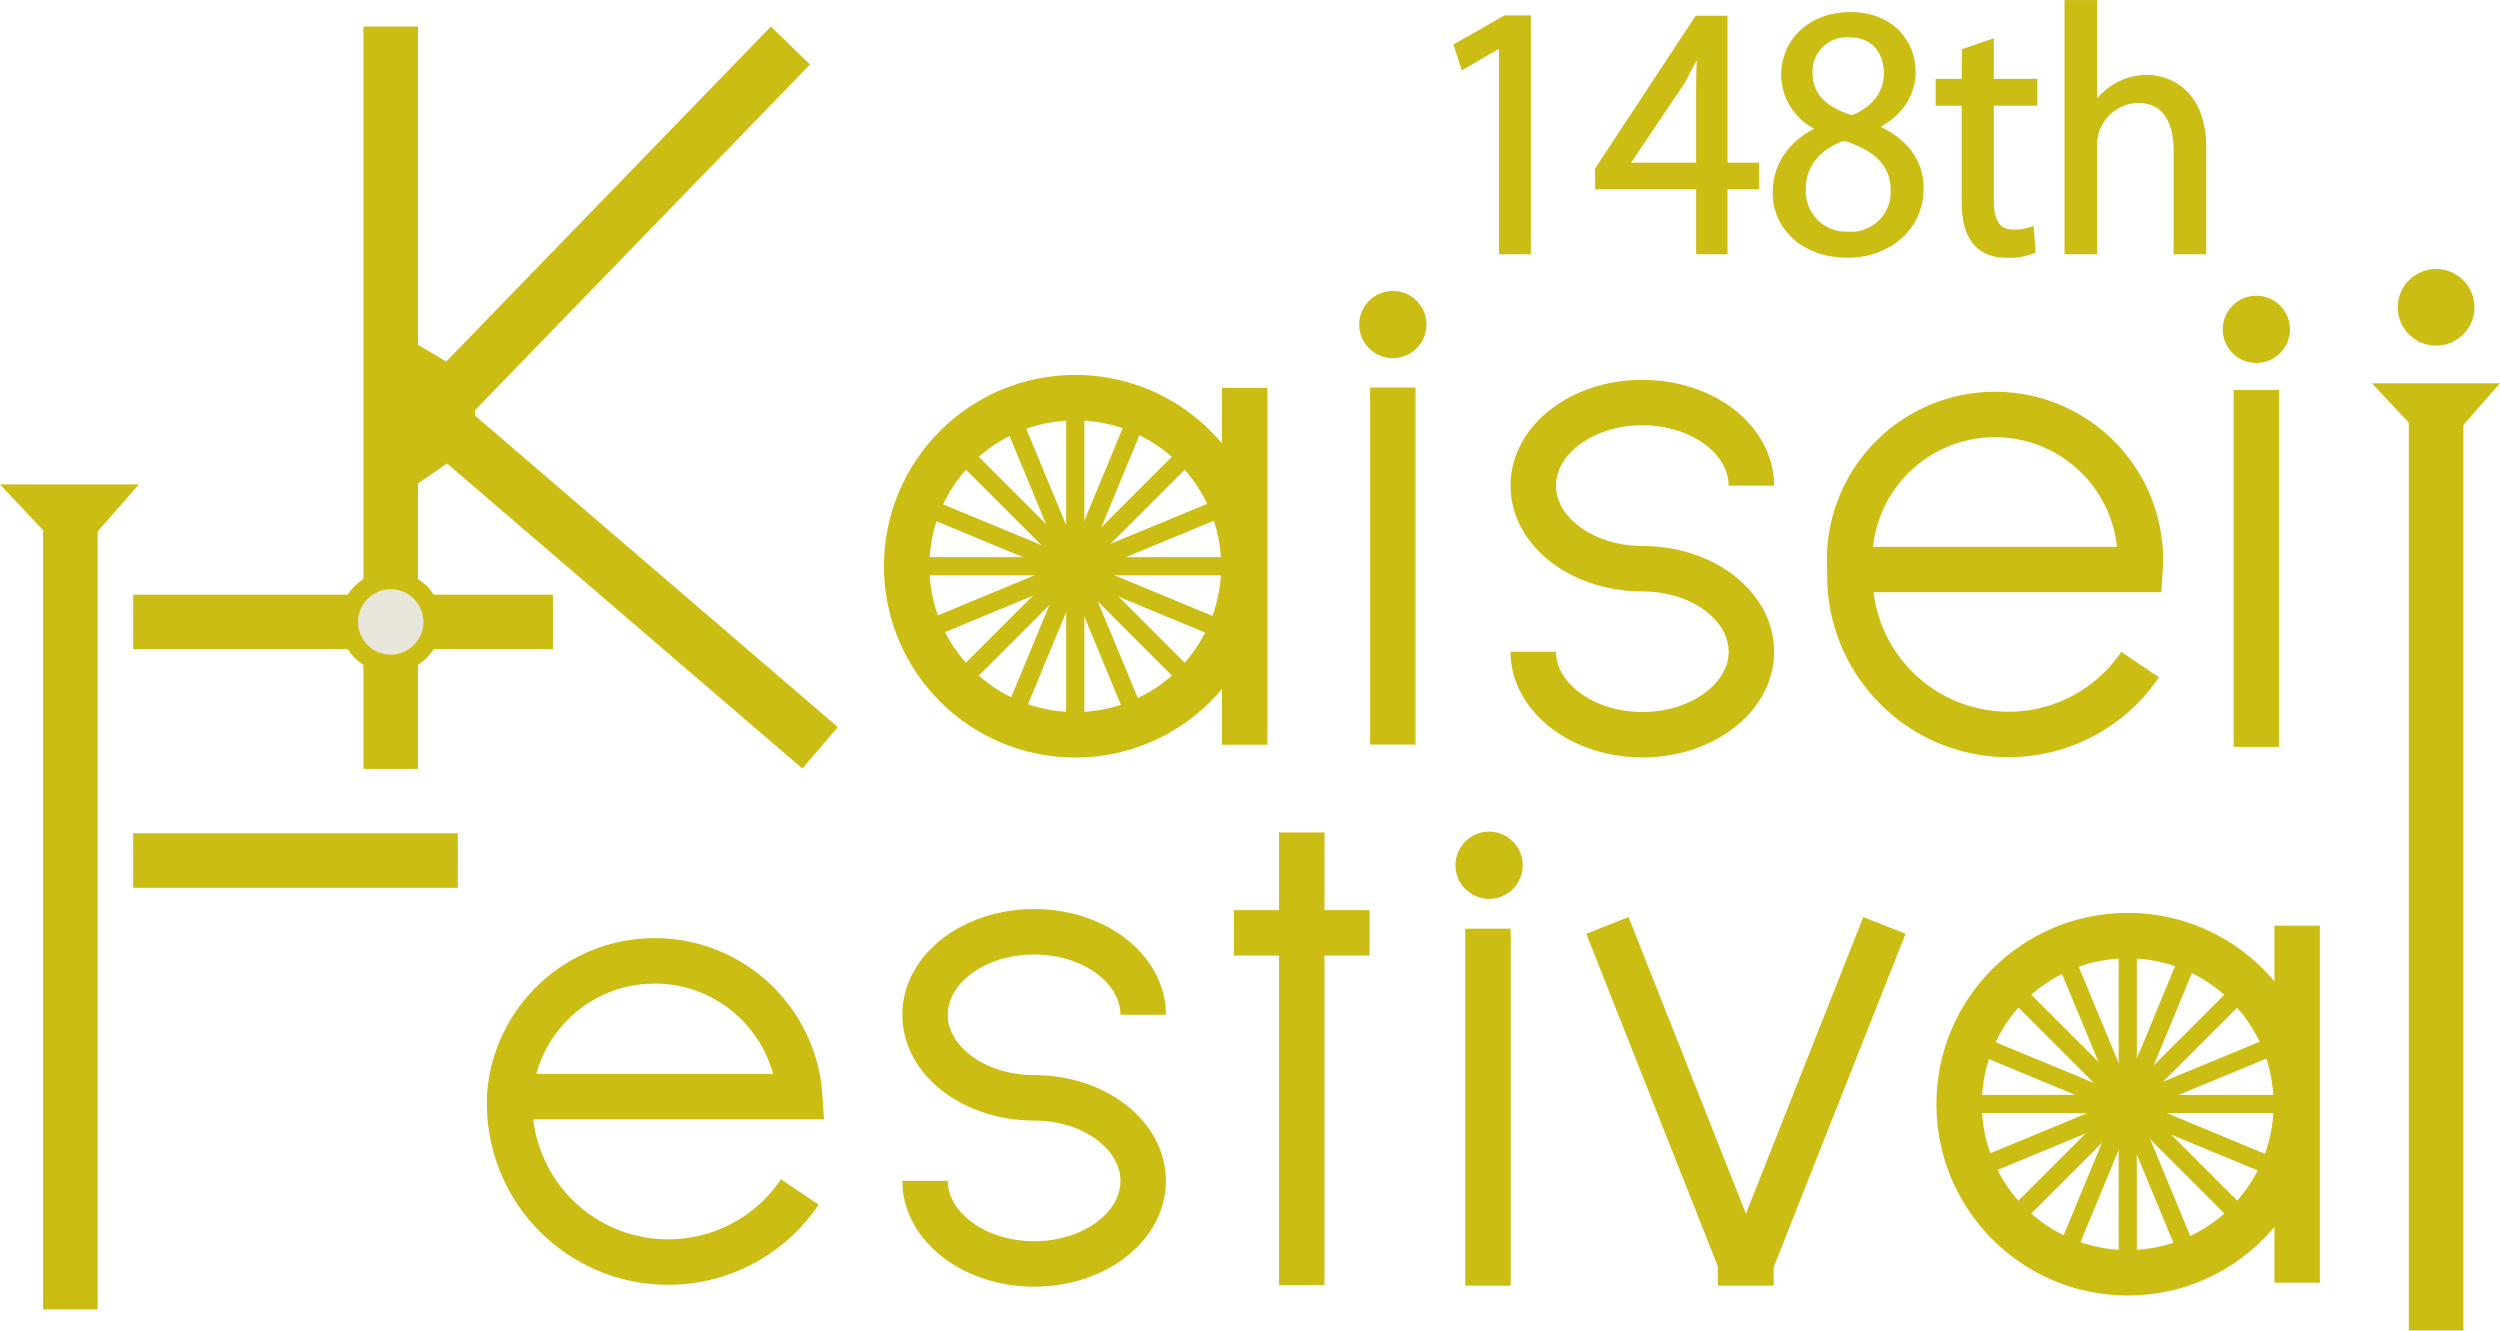
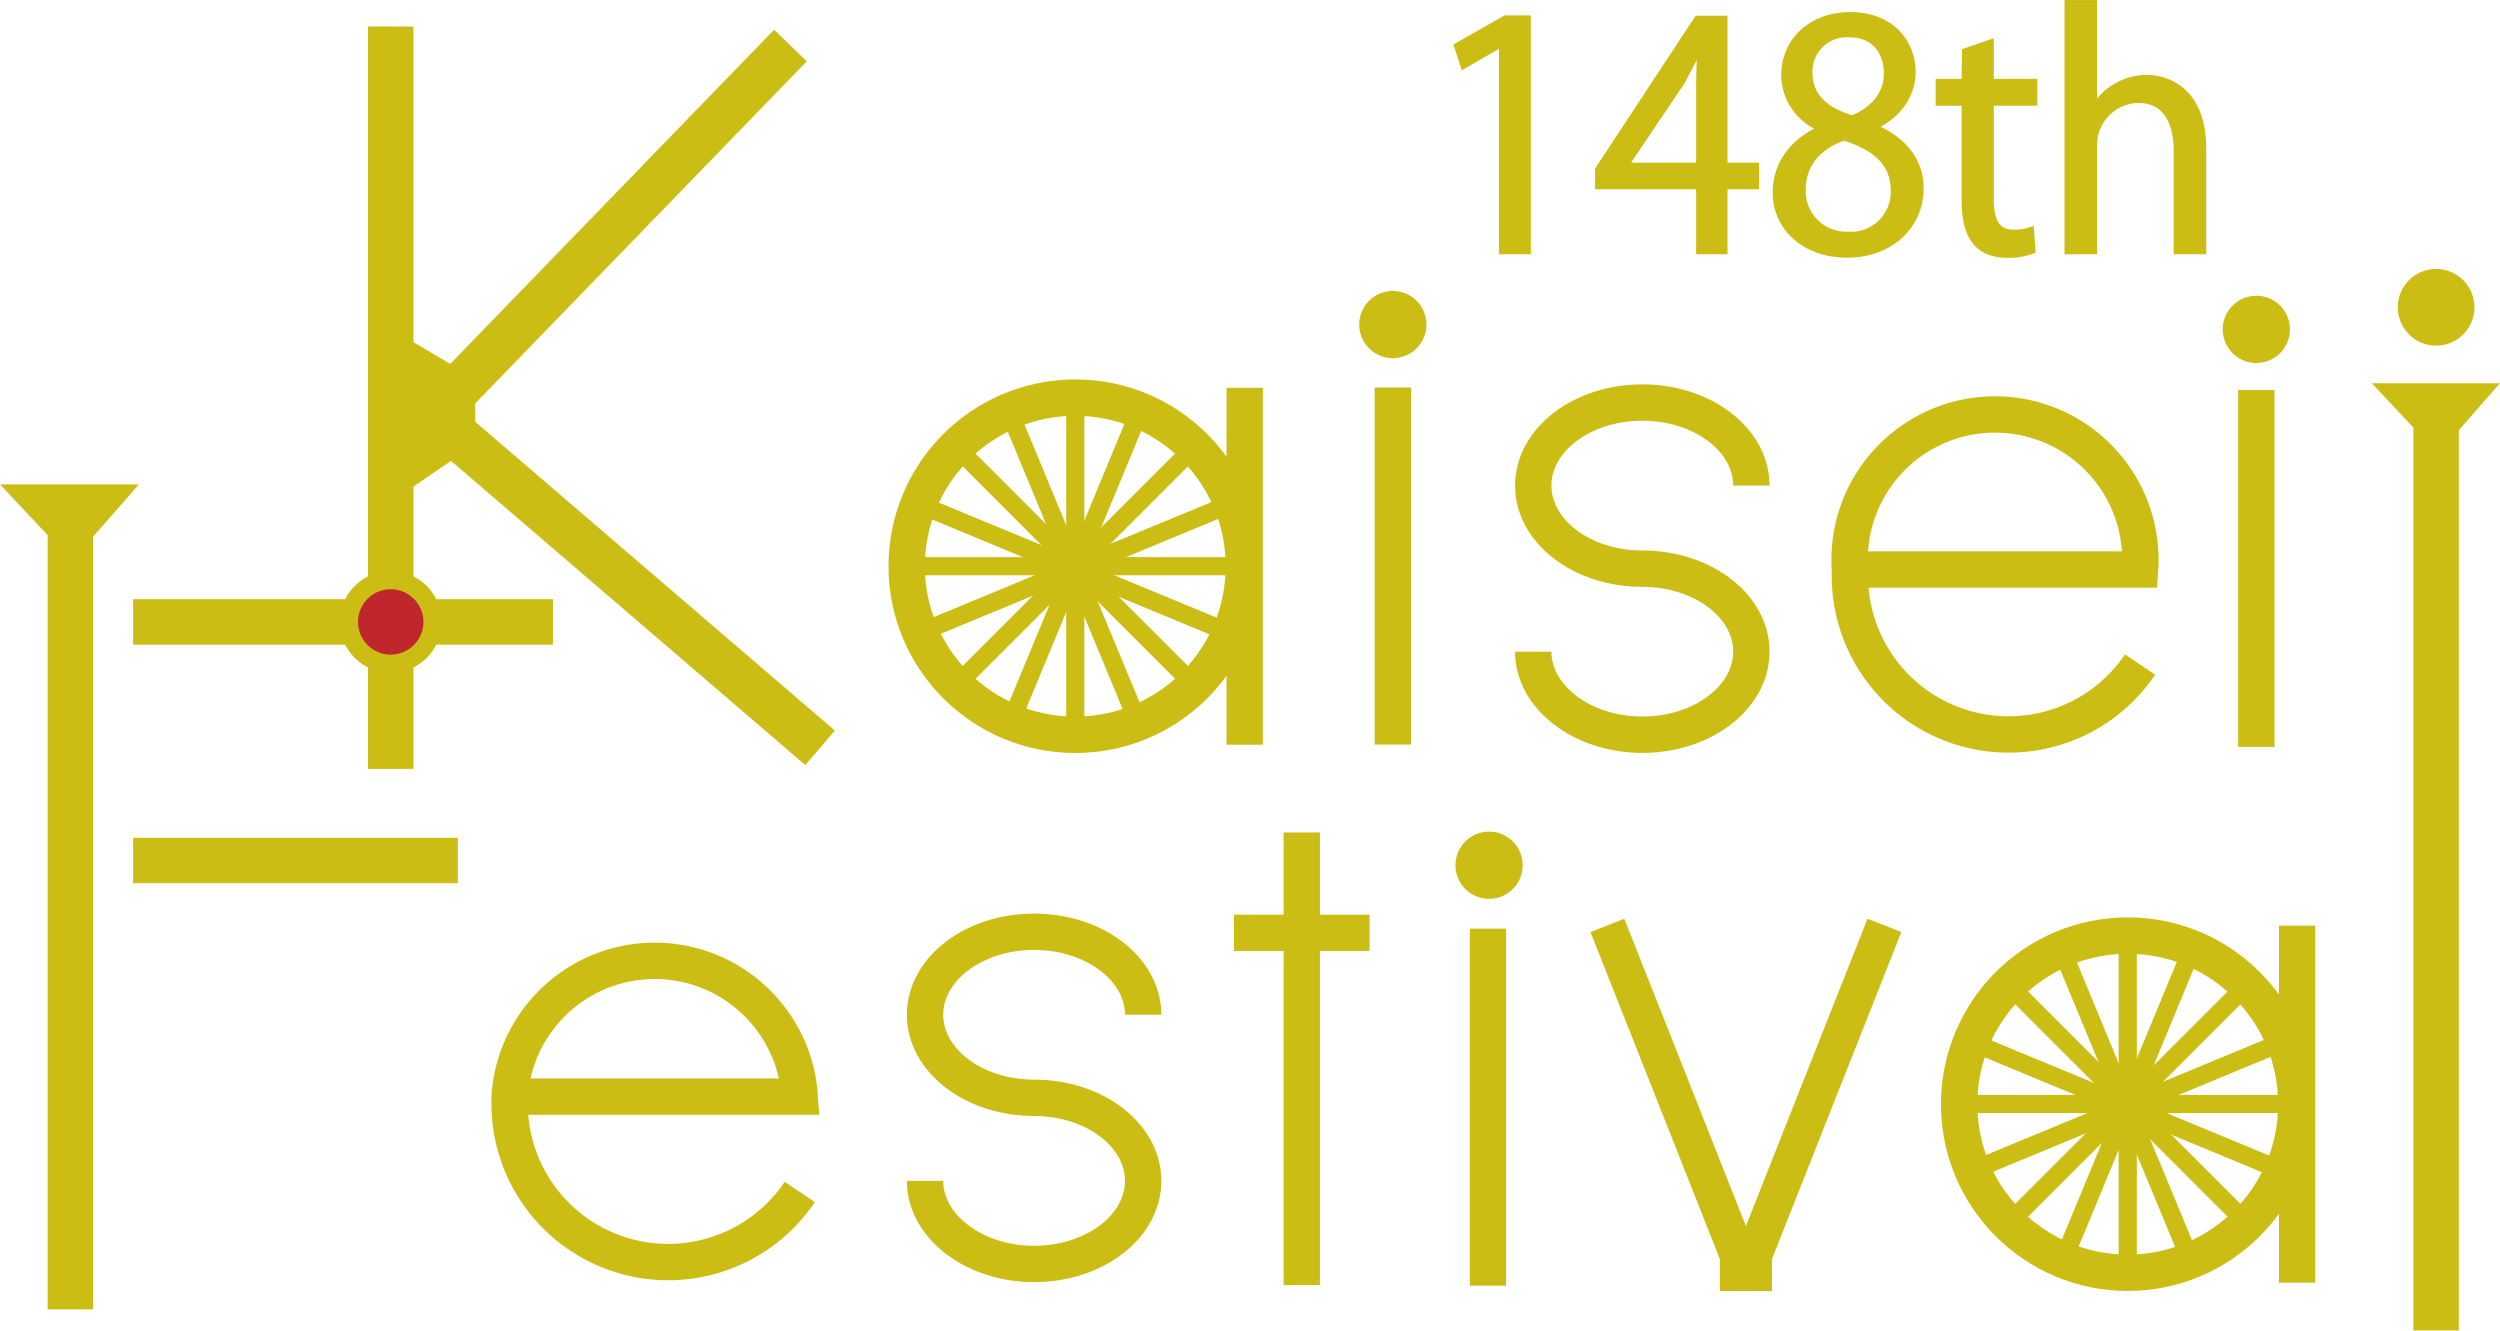
<svg xmlns="http://www.w3.org/2000/svg" viewBox="0 0 275.07 146.39">
  <defs>
-     <style>.cls-1,.cls-4,.cls-5{fill:none;}.cls-1,.cls-2,.cls-3,.cls-4,.cls-5,.cls-6,.cls-7,.cls-8,.cls-9{stroke:#ccbd14;stroke-miterlimit:10;}.cls-1,.cls-7{stroke-width:5px;}.cls-2,.cls-7,.cls-8{fill:#e9e6db;}.cls-2,.cls-5{stroke-width:6px;}.cls-3,.cls-6,.cls-9{fill:#ccbd14;}.cls-3{stroke-width:4px;}.cls-4,.cls-8{stroke-width:2px;}.cls-9{stroke-width:0.75px;}</style>
+     <style>.cls-1,.cls-4,.cls-5{fill:none;}.cls-1,.cls-2,.cls-3,.cls-4,.cls-5,.cls-6,.cls-7,.cls-8,.cls-9{stroke:#ccbd14;stroke-miterlimit:10;}.cls-1,.cls-3,.cls-7{stroke-width:4px;}.cls-2,.cls-7{fill:#e9e6db;}.cls-2,.cls-5{stroke-width:5px;}.cls-3,.cls-6,.cls-9{fill:#ccbd14;}.cls-4,.cls-8{stroke-width:2px;}.cls-8{fill:#c0272d;}.cls-9{stroke-width:0.75px;}</style>
  </defs>
  <g id="レイヤー_2" data-name="レイヤー 2">
    <g id="レイヤー_1-2" data-name="レイヤー 1">
      <line class="cls-1" x1="153.25" y1="42.64" x2="153.25" y2="81.92" />
      <line class="cls-2" x1="42.99" y1="2.92" x2="42.99" y2="84.6" />
      <line class="cls-2" x1="86.97" y1="5.01" x2="42.99" y2="50.39" />
      <line class="cls-2" x1="90.23" y1="82.28" x2="42.99" y2="41.72" />
      <polygon class="cls-3" points="50.29 47.82 42.8 52.96 42.8 38.38 50.29 42.81 50.29 47.82" />
      <path class="cls-1" d="M168.7,71.7c0,5,5.38,9.14,12,9.14s12-4.09,12-9.14-5.38-9.13-12-9.13-12-4.09-12-9.14,5.38-9.14,12-9.14,12,4.09,12,9.14" />
      <line class="cls-1" x1="248.26" y1="42.91" x2="248.26" y2="82.18" />
      <line class="cls-2" x1="7.74" y1="144.07" x2="7.74" y2="58.41" />
      <line class="cls-2" x1="14.65" y1="68.43" x2="60.84" y2="68.43" />
      <line class="cls-2" x1="14.65" y1="94.68" x2="50.37" y2="94.68" />
      <path class="cls-1" d="M203.56,62.66h31.91a16,16,0,1,0-31.93,0v1a17.46,17.46,0,0,0,31.93,9.46" />
      <circle class="cls-1" cx="234.11" cy="121.49" r="18.55" />
      <line class="cls-4" x1="234.11" y1="102.95" x2="234.11" y2="140" />
      <line class="cls-4" x1="214.82" y1="121.47" x2="251.88" y2="121.47" />
      <line class="cls-4" x1="221.01" y1="108.37" x2="247.21" y2="134.57" />
      <line class="cls-4" x1="221.02" y1="134.58" x2="247.22" y2="108.38" />
      <line class="cls-4" x1="226.91" y1="104.62" x2="241.09" y2="138.85" />
      <line class="cls-4" x1="216.89" y1="128.84" x2="251.13" y2="114.66" />
      <line class="cls-4" x1="216.88" y1="114.64" x2="251.11" y2="128.82" />
      <line class="cls-4" x1="226.92" y1="138.86" x2="241.1" y2="104.62" />
      <line class="cls-1" x1="252.75" y1="101.85" x2="252.75" y2="141.13" />
      <line class="cls-5" x1="268.04" y1="46.34" x2="268.04" y2="146.39" />
      <polygon class="cls-6" points="268.24 49.19 268.24 49.19 262.12 42.67 273.96 42.67 268.24 49.19" />
      <circle class="cls-1" cx="118.31" cy="62.3" r="18.55" />
      <line class="cls-4" x1="118.31" y1="43.76" x2="118.31" y2="80.81" />
      <line class="cls-4" x1="99.78" y1="62.3" x2="136.84" y2="62.3" />
      <line class="cls-4" x1="105.2" y1="49.18" x2="131.4" y2="75.38" />
      <line class="cls-4" x1="105.22" y1="75.39" x2="131.42" y2="49.19" />
      <line class="cls-4" x1="111.11" y1="45.43" x2="125.29" y2="79.67" />
      <line class="cls-4" x1="101.09" y1="69.66" x2="135.32" y2="55.48" />
      <line class="cls-4" x1="101.07" y1="55.46" x2="135.31" y2="69.64" />
      <line class="cls-4" x1="111.12" y1="79.67" x2="125.3" y2="45.44" />
      <line class="cls-1" x1="136.95" y1="42.67" x2="136.95" y2="81.94" />
      <line class="cls-1" x1="143.23" y1="91.59" x2="143.23" y2="141.39" />
      <line class="cls-1" x1="135.77" y1="102.64" x2="150.69" y2="102.64" />
      <line class="cls-7" x1="176.86" y1="101.82" x2="192.1" y2="140.34" />
      <line class="cls-7" x1="207.34" y1="101.82" x2="192.1" y2="140.34" />
-       <rect class="cls-6" x="189.51" y="138.54" width="5.14" height="2.42" />
+       <rect class="cls-6" x="189.73" y="139.13" width="4.74" height="2.42" />
      <path class="cls-1" d="M56.1,120.66H88a16,16,0,0,0-31.93,0,2.44,2.44,0,0,0,0,.27v.76A17.45,17.45,0,0,0,88,131.15" />
      <path class="cls-1" d="M101.78,129.93c0,5,5.38,9.14,12,9.14s12-4.09,12-9.14-5.38-9.14-12-9.14-12-4.09-12-9.14,5.38-9.13,12-9.13,12,4.09,12,9.13" />
      <line class="cls-1" x1="163.72" y1="102.18" x2="163.72" y2="141.46" />
      <circle class="cls-8" cx="42.99" cy="68.43" r="4.6" />
      <circle class="cls-6" cx="163.84" cy="95.2" r="3.2" />
      <circle class="cls-6" cx="268.04" cy="33.81" r="3.72" />
      <polygon class="cls-6" points="7.89 60.97 7.89 60.97 1.16 53.8 14.18 53.8 7.89 60.97" />
      <circle class="cls-6" cx="153.25" cy="35.71" r="3.2" />
      <circle class="cls-6" cx="248.26" cy="36.24" r="3.2" />
      <path class="cls-9" d="M165.3,27.6V4.76h-.07l-4.18,2.42-.68-2.11,5.27-3h2.42V27.6Z" />
      <path class="cls-9" d="M189.7,27.6H187V20.45H175.88v-1.8L186.77,2.11h2.93V18.27h3.47v2.18H189.7Zm-11-9.33H187v-9c0-1.39.07-2.75.13-4.08H187c-.78,1.56-1.4,2.65-2,3.81l-6.23,9.26Z" />
      <path class="cls-9" d="M200.35,14.09a6.39,6.39,0,0,1-4-5.75c0-3.95,3.09-6.64,7.21-6.64,4.63,0,6.84,3.13,6.84,6.2,0,2.17-1.16,4.55-4.19,6v.13c3.13,1.33,5.07,3.61,5.07,6.67,0,4.32-3.53,7.28-8,7.28-4.86,0-7.86-3.09-7.86-6.77,0-3.3,2-5.68,4.94-7ZM208.41,21c0-3.2-2.14-4.83-5.51-5.92-3,1-4.59,3.16-4.59,5.68a4.83,4.83,0,0,0,5,5.11A4.75,4.75,0,0,0,208.41,21Zm-9.36-13c0,2.73,1.91,4.22,4.73,5.08,2.22-.86,3.88-2.59,3.88-5,0-2.14-1.19-4.35-4.18-4.35A4.14,4.14,0,0,0,199.05,8.06Z" />
      <path class="cls-9" d="M216.24,5.68,219,4.73V9.05h4.79v2.21H219V22c0,2.35.71,3.64,2.51,3.64a5.58,5.58,0,0,0,1.91-.27l.17,2.18a7.16,7.16,0,0,1-2.76.44c-4.49,0-4.62-4.08-4.62-6.06V11.26h-2.86V9.05h2.86Z" />
      <path class="cls-9" d="M242.37,27.6h-2.83v-11c0-3-1.08-5.65-4.28-5.65a5,5,0,0,0-4.9,5.21V27.6h-2.83V.38h2.83V11.91h.07a6.81,6.81,0,0,1,5.75-3.3c2.28,0,6.19,1.39,6.19,7.69Z" />
    </g>
  </g>
</svg>
